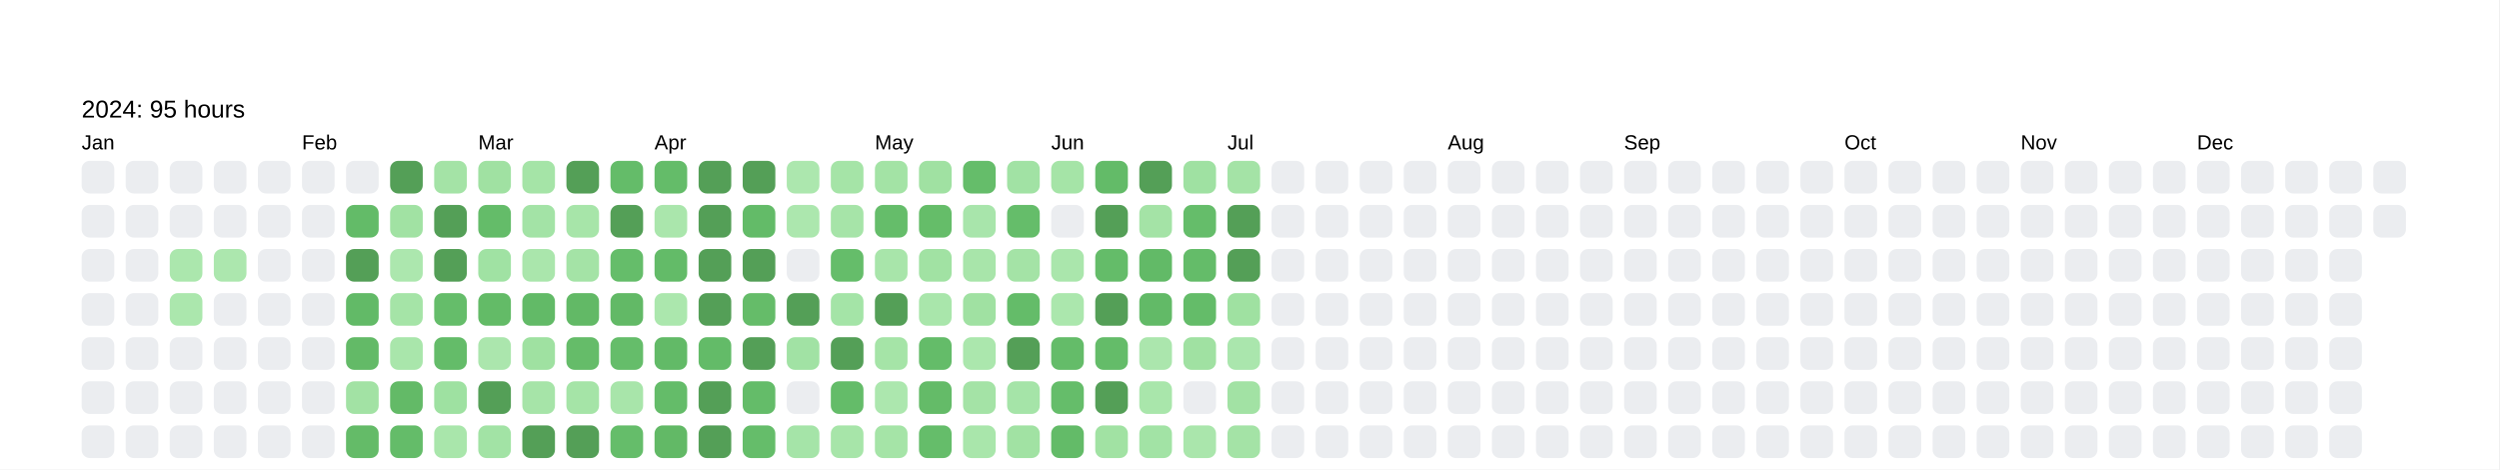
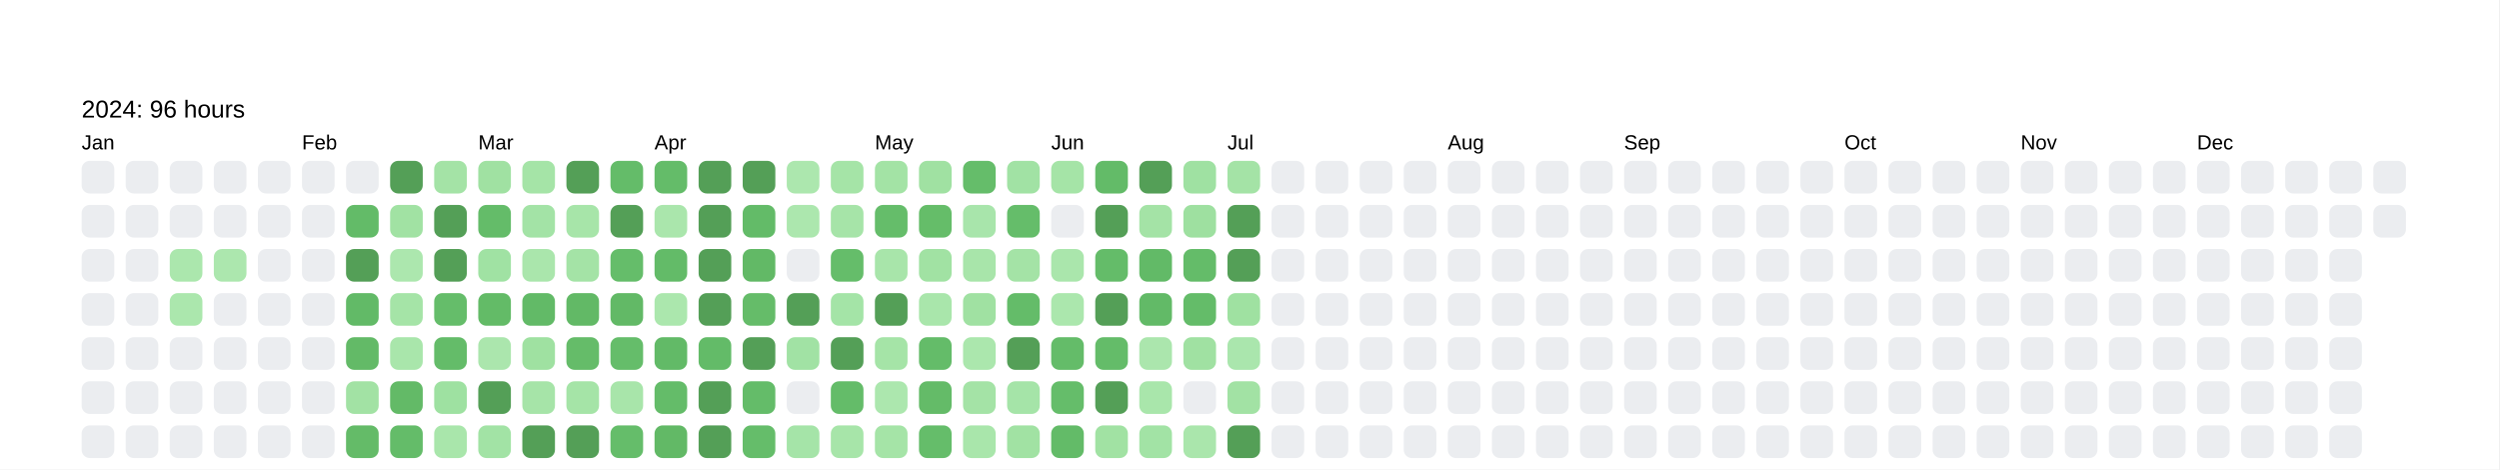
<svg xmlns="http://www.w3.org/2000/svg" baseProfile="full" height="57.5mm" version="1.1" viewBox="0,0,306.2,57.5" width="306.2mm">
  <defs />
  <rect fill="#FFFFFF" height="57.5" width="306.2" x="0" y="0" />
  <text fill="#000000" style="font-size:6px; font-family:Arial; font-weight:bold;" x="10" y="10" />
-   <text fill="#000000" style="font-size:3px; font-family:Arial;" x="10" y="14.4">2024: 95 hours</text>
+   <text fill="#000000" style="font-size:3px; font-family:Arial;" x="10" y="14.4">2024: 96 hours</text>
  <text fill="#000000" style="font-size:2.5px; font-family:Arial" x="10" y="18.3">Jan</text>
  <rect fill="#EBEDF0" height="4" rx="1" ry="1" width="4" x="10" y="19.7" />
  <rect fill="#EBEDF0" height="4" rx="1" ry="1" width="4" x="10" y="25.1" />
  <rect fill="#EBEDF0" height="4" rx="1" ry="1" width="4" x="10" y="30.5" />
  <rect fill="#EBEDF0" height="4" rx="1" ry="1" width="4" x="10" y="35.9" />
  <rect fill="#EBEDF0" height="4" rx="1" ry="1" width="4" x="10" y="41.3" />
  <rect fill="#EBEDF0" height="4" rx="1" ry="1" width="4" x="10" y="46.7" />
  <rect fill="#EBEDF0" height="4" rx="1" ry="1" width="4" x="10" y="52.1" />
  <rect fill="#EBEDF0" height="4" rx="1" ry="1" width="4" x="15.4" y="19.7" />
  <rect fill="#EBEDF0" height="4" rx="1" ry="1" width="4" x="15.4" y="25.1" />
  <rect fill="#EBEDF0" height="4" rx="1" ry="1" width="4" x="15.4" y="30.5" />
  <rect fill="#EBEDF0" height="4" rx="1" ry="1" width="4" x="15.4" y="35.9" />
  <rect fill="#EBEDF0" height="4" rx="1" ry="1" width="4" x="15.4" y="41.3" />
  <rect fill="#EBEDF0" height="4" rx="1" ry="1" width="4" x="15.4" y="46.7" />
  <rect fill="#EBEDF0" height="4" rx="1" ry="1" width="4" x="15.4" y="52.1" />
  <rect fill="#EBEDF0" height="4" rx="1" ry="1" width="4" x="20.8" y="19.7" />
  <rect fill="#EBEDF0" height="4" rx="1" ry="1" width="4" x="20.8" y="25.1" />
  <rect fill="#abe7ad" height="4" rx="1" ry="1" width="4" x="20.8" y="30.5" />
  <rect fill="#abe7ad" height="4" rx="1" ry="1" width="4" x="20.8" y="35.9" />
  <rect fill="#EBEDF0" height="4" rx="1" ry="1" width="4" x="20.8" y="41.3" />
  <rect fill="#EBEDF0" height="4" rx="1" ry="1" width="4" x="20.8" y="46.7" />
  <rect fill="#EBEDF0" height="4" rx="1" ry="1" width="4" x="20.8" y="52.1" />
  <rect fill="#EBEDF0" height="4" rx="1" ry="1" width="4" x="26.2" y="19.7" />
  <rect fill="#EBEDF0" height="4" rx="1" ry="1" width="4" x="26.2" y="25.1" />
  <rect fill="#ace7ae" height="4" rx="1" ry="1" width="4" x="26.2" y="30.5" />
  <rect fill="#EBEDF0" height="4" rx="1" ry="1" width="4" x="26.2" y="35.9" />
  <rect fill="#EBEDF0" height="4" rx="1" ry="1" width="4" x="26.2" y="41.3" />
  <rect fill="#EBEDF0" height="4" rx="1" ry="1" width="4" x="26.2" y="46.7" />
  <rect fill="#EBEDF0" height="4" rx="1" ry="1" width="4" x="26.2" y="52.1" />
  <rect fill="#EBEDF0" height="4" rx="1" ry="1" width="4" x="31.6" y="19.7" />
  <rect fill="#EBEDF0" height="4" rx="1" ry="1" width="4" x="31.6" y="25.1" />
  <rect fill="#EBEDF0" height="4" rx="1" ry="1" width="4" x="31.6" y="30.5" />
  <rect fill="#EBEDF0" height="4" rx="1" ry="1" width="4" x="31.6" y="35.9" />
  <rect fill="#EBEDF0" height="4" rx="1" ry="1" width="4" x="31.6" y="41.3" />
  <rect fill="#EBEDF0" height="4" rx="1" ry="1" width="4" x="31.6" y="46.7" />
  <rect fill="#EBEDF0" height="4" rx="1" ry="1" width="4" x="31.6" y="52.1" />
  <text fill="#000000" style="font-size:2.5px; font-family:Arial" x="37.0" y="18.3">Feb</text>
  <rect fill="#EBEDF0" height="4" rx="1" ry="1" width="4" x="37.0" y="19.7" />
  <rect fill="#EBEDF0" height="4" rx="1" ry="1" width="4" x="37.0" y="25.1" />
  <rect fill="#EBEDF0" height="4" rx="1" ry="1" width="4" x="37.0" y="30.5" />
  <rect fill="#EBEDF0" height="4" rx="1" ry="1" width="4" x="37.0" y="35.9" />
  <rect fill="#EBEDF0" height="4" rx="1" ry="1" width="4" x="37.0" y="41.3" />
  <rect fill="#EBEDF0" height="4" rx="1" ry="1" width="4" x="37.0" y="46.7" />
  <rect fill="#EBEDF0" height="4" rx="1" ry="1" width="4" x="37.0" y="52.1" />
  <rect fill="#EBEDF0" height="4" rx="1" ry="1" width="4" x="42.4" y="19.7" />
  <rect fill="#63bb68" height="4" rx="1" ry="1" width="4" x="42.4" y="25.1" />
  <rect fill="#549F57" height="4" rx="1" ry="1" width="4" x="42.4" y="30.5" />
  <rect fill="#62ba67" height="4" rx="1" ry="1" width="4" x="42.4" y="35.9" />
  <rect fill="#63ba67" height="4" rx="1" ry="1" width="4" x="42.4" y="41.3" />
  <rect fill="#a2e2a4" height="4" rx="1" ry="1" width="4" x="42.4" y="46.7" />
  <rect fill="#64bb68" height="4" rx="1" ry="1" width="4" x="42.4" y="52.1" />
  <rect fill="#549F57" height="4" rx="1" ry="1" width="4" x="47.8" y="19.7" />
  <rect fill="#a1e2a3" height="4" rx="1" ry="1" width="4" x="47.8" y="25.1" />
  <rect fill="#ace7ae" height="4" rx="1" ry="1" width="4" x="47.8" y="30.5" />
  <rect fill="#a5e4a7" height="4" rx="1" ry="1" width="4" x="47.8" y="35.9" />
  <rect fill="#a9e6ab" height="4" rx="1" ry="1" width="4" x="47.8" y="41.3" />
  <rect fill="#63ba67" height="4" rx="1" ry="1" width="4" x="47.8" y="46.7" />
  <rect fill="#64bc69" height="4" rx="1" ry="1" width="4" x="47.8" y="52.1" />
  <rect fill="#a4e3a6" height="4" rx="1" ry="1" width="4" x="53.2" y="19.7" />
  <rect fill="#549F57" height="4" rx="1" ry="1" width="4" x="53.2" y="25.1" />
  <rect fill="#549F57" height="4" rx="1" ry="1" width="4" x="53.2" y="30.5" />
  <rect fill="#65bd6a" height="4" rx="1" ry="1" width="4" x="53.2" y="35.9" />
  <rect fill="#64bc69" height="4" rx="1" ry="1" width="4" x="53.2" y="41.3" />
  <rect fill="#9ee1a1" height="4" rx="1" ry="1" width="4" x="53.2" y="46.7" />
  <rect fill="#a9e6ab" height="4" rx="1" ry="1" width="4" x="53.2" y="52.1" />
  <text fill="#000000" style="font-size:2.5px; font-family:Arial" x="58.6" y="18.3">Mar</text>
  <rect fill="#a0e1a2" height="4" rx="1" ry="1" width="4" x="58.6" y="19.7" />
  <rect fill="#64bc69" height="4" rx="1" ry="1" width="4" x="58.6" y="25.1" />
  <rect fill="#a0e2a3" height="4" rx="1" ry="1" width="4" x="58.6" y="30.5" />
  <rect fill="#63bb67" height="4" rx="1" ry="1" width="4" x="58.6" y="35.9" />
  <rect fill="#abe6ad" height="4" rx="1" ry="1" width="4" x="58.6" y="41.3" />
  <rect fill="#549F57" height="4" rx="1" ry="1" width="4" x="58.6" y="46.7" />
  <rect fill="#a2e3a5" height="4" rx="1" ry="1" width="4" x="58.6" y="52.1" />
  <rect fill="#a5e4a7" height="4" rx="1" ry="1" width="4" x="64" y="19.7" />
  <rect fill="#a3e3a6" height="4" rx="1" ry="1" width="4" x="64" y="25.1" />
  <rect fill="#aae6ac" height="4" rx="1" ry="1" width="4" x="64" y="30.5" />
  <rect fill="#62ba67" height="4" rx="1" ry="1" width="4" x="64" y="35.9" />
  <rect fill="#9fe1a1" height="4" rx="1" ry="1" width="4" x="64" y="41.3" />
  <rect fill="#a6e4a8" height="4" rx="1" ry="1" width="4" x="64" y="46.7" />
  <rect fill="#549F57" height="4" rx="1" ry="1" width="4" x="64" y="52.1" />
  <rect fill="#549F57" height="4" rx="1" ry="1" width="4" x="69.4" y="19.7" />
  <rect fill="#a7e5a9" height="4" rx="1" ry="1" width="4" x="69.4" y="25.1" />
  <rect fill="#a4e3a6" height="4" rx="1" ry="1" width="4" x="69.4" y="30.5" />
  <rect fill="#62b966" height="4" rx="1" ry="1" width="4" x="69.4" y="35.9" />
  <rect fill="#65bc69" height="4" rx="1" ry="1" width="4" x="69.4" y="41.3" />
  <rect fill="#a5e4a7" height="4" rx="1" ry="1" width="4" x="69.4" y="46.7" />
  <rect fill="#549F57" height="4" rx="1" ry="1" width="4" x="69.4" y="52.1" />
  <rect fill="#64bc69" height="4" rx="1" ry="1" width="4" x="74.8" y="19.7" />
  <rect fill="#549F57" height="4" rx="1" ry="1" width="4" x="74.8" y="25.1" />
  <rect fill="#65bd6a" height="4" rx="1" ry="1" width="4" x="74.8" y="30.5" />
  <rect fill="#62b966" height="4" rx="1" ry="1" width="4" x="74.8" y="35.9" />
  <rect fill="#65bd6a" height="4" rx="1" ry="1" width="4" x="74.8" y="41.3" />
  <rect fill="#a8e5aa" height="4" rx="1" ry="1" width="4" x="74.8" y="46.7" />
  <rect fill="#65bd6a" height="4" rx="1" ry="1" width="4" x="74.8" y="52.1" />
  <text fill="#000000" style="font-size:2.5px; font-family:Arial" x="80.2" y="18.3">Apr</text>
  <rect fill="#64bc69" height="4" rx="1" ry="1" width="4" x="80.2" y="19.7" />
  <rect fill="#aae6ac" height="4" rx="1" ry="1" width="4" x="80.2" y="25.1" />
  <rect fill="#63bb68" height="4" rx="1" ry="1" width="4" x="80.2" y="30.5" />
  <rect fill="#abe7ad" height="4" rx="1" ry="1" width="4" x="80.2" y="35.9" />
  <rect fill="#62ba67" height="4" rx="1" ry="1" width="4" x="80.2" y="41.3" />
  <rect fill="#64bc69" height="4" rx="1" ry="1" width="4" x="80.2" y="46.7" />
  <rect fill="#62b966" height="4" rx="1" ry="1" width="4" x="80.2" y="52.1" />
  <rect fill="#549F57" height="4" rx="1" ry="1" width="4" x="85.6" y="19.7" />
  <rect fill="#549F57" height="4" rx="1" ry="1" width="4" x="85.6" y="25.1" />
  <rect fill="#549F57" height="4" rx="1" ry="1" width="4" x="85.6" y="30.5" />
  <rect fill="#549F57" height="4" rx="1" ry="1" width="4" x="85.6" y="35.9" />
  <rect fill="#63bb68" height="4" rx="1" ry="1" width="4" x="85.6" y="41.3" />
  <rect fill="#549F57" height="4" rx="1" ry="1" width="4" x="85.6" y="46.7" />
  <rect fill="#549F57" height="4" rx="1" ry="1" width="4" x="85.6" y="52.1" />
  <rect fill="#549F57" height="4" rx="1" ry="1" width="4" x="91" y="19.7" />
  <rect fill="#63bb68" height="4" rx="1" ry="1" width="4" x="91" y="25.1" />
-   <rect fill="#549F57" height="4" rx="1" ry="1" width="4" x="91" y="30.5" />
+   <rect fill="#62b966" height="4" rx="1" ry="1" width="4" x="91" y="30.5" />
  <rect fill="#65bc69" height="4" rx="1" ry="1" width="4" x="91" y="35.9" />
  <rect fill="#549F57" height="4" rx="1" ry="1" width="4" x="91" y="41.3" />
  <rect fill="#64bc69" height="4" rx="1" ry="1" width="4" x="91" y="46.7" />
  <rect fill="#65bd6a" height="4" rx="1" ry="1" width="4" x="91" y="52.1" />
  <rect fill="#ace7ae" height="4" rx="1" ry="1" width="4" x="96.4" y="19.7" />
  <rect fill="#ace7ae" height="4" rx="1" ry="1" width="4" x="96.4" y="25.1" />
  <rect fill="#EBEDF0" height="4" rx="1" ry="1" width="4" x="96.4" y="30.5" />
  <rect fill="#549F57" height="4" rx="1" ry="1" width="4" x="96.4" y="35.9" />
  <rect fill="#a1e2a4" height="4" rx="1" ry="1" width="4" x="96.4" y="41.3" />
  <rect fill="#EBEDF0" height="4" rx="1" ry="1" width="4" x="96.4" y="46.7" />
  <rect fill="#a5e4a8" height="4" rx="1" ry="1" width="4" x="96.4" y="52.1" />
  <rect fill="#a5e4a7" height="4" rx="1" ry="1" width="4" x="101.8" y="19.7" />
  <rect fill="#a6e4a8" height="4" rx="1" ry="1" width="4" x="101.8" y="25.1" />
  <rect fill="#65bd6a" height="4" rx="1" ry="1" width="4" x="101.8" y="30.5" />
  <rect fill="#a4e4a7" height="4" rx="1" ry="1" width="4" x="101.8" y="35.9" />
  <rect fill="#549F57" height="4" rx="1" ry="1" width="4" x="101.8" y="41.3" />
  <rect fill="#64bc69" height="4" rx="1" ry="1" width="4" x="101.8" y="46.7" />
  <rect fill="#a7e5a9" height="4" rx="1" ry="1" width="4" x="101.8" y="52.1" />
  <text fill="#000000" style="font-size:2.5px; font-family:Arial" x="107.2" y="18.3">May</text>
  <rect fill="#a3e3a5" height="4" rx="1" ry="1" width="4" x="107.2" y="19.7" />
  <rect fill="#65bd6a" height="4" rx="1" ry="1" width="4" x="107.2" y="25.1" />
  <rect fill="#a8e5aa" height="4" rx="1" ry="1" width="4" x="107.2" y="30.5" />
  <rect fill="#549F57" height="4" rx="1" ry="1" width="4" x="107.2" y="35.9" />
  <rect fill="#a5e4a7" height="4" rx="1" ry="1" width="4" x="107.2" y="41.3" />
  <rect fill="#ace7ae" height="4" rx="1" ry="1" width="4" x="107.2" y="46.7" />
  <rect fill="#a5e4a7" height="4" rx="1" ry="1" width="4" x="107.2" y="52.1" />
  <rect fill="#a0e1a2" height="4" rx="1" ry="1" width="4" x="112.6" y="19.7" />
  <rect fill="#65bd69" height="4" rx="1" ry="1" width="4" x="112.6" y="25.1" />
  <rect fill="#a1e2a3" height="4" rx="1" ry="1" width="4" x="112.6" y="30.5" />
  <rect fill="#a9e6ab" height="4" rx="1" ry="1" width="4" x="112.6" y="35.9" />
  <rect fill="#64bc69" height="4" rx="1" ry="1" width="4" x="112.6" y="41.3" />
  <rect fill="#64bb68" height="4" rx="1" ry="1" width="4" x="112.6" y="46.7" />
  <rect fill="#65bd6a" height="4" rx="1" ry="1" width="4" x="112.6" y="52.1" />
  <rect fill="#65bd6a" height="4" rx="1" ry="1" width="4" x="118" y="19.7" />
  <rect fill="#a8e5ab" height="4" rx="1" ry="1" width="4" x="118" y="25.1" />
  <rect fill="#a8e5aa" height="4" rx="1" ry="1" width="4" x="118" y="30.5" />
  <rect fill="#a0e1a2" height="4" rx="1" ry="1" width="4" x="118" y="35.9" />
  <rect fill="#abe7ad" height="4" rx="1" ry="1" width="4" x="118" y="41.3" />
  <rect fill="#a4e3a6" height="4" rx="1" ry="1" width="4" x="118" y="46.7" />
  <rect fill="#a9e6ab" height="4" rx="1" ry="1" width="4" x="118" y="52.1" />
  <rect fill="#a1e2a4" height="4" rx="1" ry="1" width="4" x="123.4" y="19.7" />
  <rect fill="#65bd6a" height="4" rx="1" ry="1" width="4" x="123.4" y="25.1" />
  <rect fill="#a4e3a6" height="4" rx="1" ry="1" width="4" x="123.4" y="30.5" />
  <rect fill="#64bc69" height="4" rx="1" ry="1" width="4" x="123.4" y="35.9" />
  <rect fill="#549F57" height="4" rx="1" ry="1" width="4" x="123.4" y="41.3" />
  <rect fill="#a5e4a8" height="4" rx="1" ry="1" width="4" x="123.4" y="46.7" />
  <rect fill="#a1e2a3" height="4" rx="1" ry="1" width="4" x="123.4" y="52.1" />
  <text fill="#000000" style="font-size:2.5px; font-family:Arial" x="128.8" y="18.3">Jun</text>
  <rect fill="#a5e4a7" height="4" rx="1" ry="1" width="4" x="128.8" y="19.7" />
  <rect fill="#EBEDF0" height="4" rx="1" ry="1" width="4" x="128.8" y="25.1" />
  <rect fill="#aae6ac" height="4" rx="1" ry="1" width="4" x="128.8" y="30.5" />
  <rect fill="#abe7ad" height="4" rx="1" ry="1" width="4" x="128.8" y="35.9" />
  <rect fill="#64bc69" height="4" rx="1" ry="1" width="4" x="128.8" y="41.3" />
  <rect fill="#65bd6a" height="4" rx="1" ry="1" width="4" x="128.8" y="46.7" />
  <rect fill="#63bb68" height="4" rx="1" ry="1" width="4" x="128.8" y="52.1" />
  <rect fill="#63bb68" height="4" rx="1" ry="1" width="4" x="134.2" y="19.7" />
  <rect fill="#549F57" height="4" rx="1" ry="1" width="4" x="134.2" y="25.1" />
  <rect fill="#64bc69" height="4" rx="1" ry="1" width="4" x="134.2" y="30.5" />
  <rect fill="#549F57" height="4" rx="1" ry="1" width="4" x="134.2" y="35.9" />
  <rect fill="#64bc69" height="4" rx="1" ry="1" width="4" x="134.2" y="41.3" />
  <rect fill="#549F57" height="4" rx="1" ry="1" width="4" x="134.2" y="46.7" />
  <rect fill="#a1e2a3" height="4" rx="1" ry="1" width="4" x="134.2" y="52.1" />
  <rect fill="#549F57" height="4" rx="1" ry="1" width="4" x="139.6" y="19.7" />
  <rect fill="#a4e3a6" height="4" rx="1" ry="1" width="4" x="139.6" y="25.1" />
  <rect fill="#62ba67" height="4" rx="1" ry="1" width="4" x="139.6" y="30.5" />
  <rect fill="#62ba67" height="4" rx="1" ry="1" width="4" x="139.6" y="35.9" />
  <rect fill="#abe6ad" height="4" rx="1" ry="1" width="4" x="139.6" y="41.3" />
  <rect fill="#a9e6ab" height="4" rx="1" ry="1" width="4" x="139.6" y="46.7" />
  <rect fill="#a2e3a5" height="4" rx="1" ry="1" width="4" x="139.6" y="52.1" />
  <rect fill="#9fe1a2" height="4" rx="1" ry="1" width="4" x="145" y="19.7" />
-   <rect fill="#65bd6a" height="4" rx="1" ry="1" width="4" x="145" y="25.1" />
+   <rect fill="#9ee0a0" height="4" rx="1" ry="1" width="4" x="145" y="25.1" />
  <rect fill="#64bc69" height="4" rx="1" ry="1" width="4" x="145" y="30.5" />
  <rect fill="#64bc69" height="4" rx="1" ry="1" width="4" x="145" y="35.9" />
  <rect fill="#a0e1a2" height="4" rx="1" ry="1" width="4" x="145" y="41.3" />
  <rect fill="#EBEDF0" height="4" rx="1" ry="1" width="4" x="145" y="46.7" />
  <rect fill="#aae6ac" height="4" rx="1" ry="1" width="4" x="145" y="52.1" />
  <text fill="#000000" style="font-size:2.5px; font-family:Arial" x="150.4" y="18.3">Jul</text>
  <rect fill="#a4e3a6" height="4" rx="1" ry="1" width="4" x="150.4" y="19.7" />
  <rect fill="#549F57" height="4" rx="1" ry="1" width="4" x="150.4" y="25.1" />
  <rect fill="#549F57" height="4" rx="1" ry="1" width="4" x="150.4" y="30.5" />
  <rect fill="#9fe1a1" height="4" rx="1" ry="1" width="4" x="150.4" y="35.9" />
  <rect fill="#aae6ad" height="4" rx="1" ry="1" width="4" x="150.4" y="41.3" />
  <rect fill="#a2e2a4" height="4" rx="1" ry="1" width="4" x="150.4" y="46.7" />
-   <rect fill="#a4e3a6" height="4" rx="1" ry="1" width="4" x="150.4" y="52.1" />
+   <rect fill="#549F57" height="4" rx="1" ry="1" width="4" x="150.4" y="52.1" />
  <rect fill="#EBEDF0" height="4" rx="1" ry="1" width="4" x="155.8" y="19.7" />
  <rect fill="#EBEDF0" height="4" rx="1" ry="1" width="4" x="155.8" y="25.1" />
  <rect fill="#EBEDF0" height="4" rx="1" ry="1" width="4" x="155.8" y="30.5" />
  <rect fill="#EBEDF0" height="4" rx="1" ry="1" width="4" x="155.8" y="35.9" />
  <rect fill="#EBEDF0" height="4" rx="1" ry="1" width="4" x="155.8" y="41.3" />
  <rect fill="#EBEDF0" height="4" rx="1" ry="1" width="4" x="155.8" y="46.7" />
  <rect fill="#EBEDF0" height="4" rx="1" ry="1" width="4" x="155.8" y="52.1" />
  <rect fill="#EBEDF0" height="4" rx="1" ry="1" width="4" x="161.2" y="19.7" />
  <rect fill="#EBEDF0" height="4" rx="1" ry="1" width="4" x="161.2" y="25.1" />
  <rect fill="#EBEDF0" height="4" rx="1" ry="1" width="4" x="161.2" y="30.5" />
  <rect fill="#EBEDF0" height="4" rx="1" ry="1" width="4" x="161.2" y="35.9" />
  <rect fill="#EBEDF0" height="4" rx="1" ry="1" width="4" x="161.2" y="41.3" />
  <rect fill="#EBEDF0" height="4" rx="1" ry="1" width="4" x="161.2" y="46.7" />
  <rect fill="#EBEDF0" height="4" rx="1" ry="1" width="4" x="161.2" y="52.1" />
  <rect fill="#EBEDF0" height="4" rx="1" ry="1" width="4" x="166.6" y="19.7" />
  <rect fill="#EBEDF0" height="4" rx="1" ry="1" width="4" x="166.6" y="25.1" />
  <rect fill="#EBEDF0" height="4" rx="1" ry="1" width="4" x="166.6" y="30.5" />
  <rect fill="#EBEDF0" height="4" rx="1" ry="1" width="4" x="166.6" y="35.9" />
  <rect fill="#EBEDF0" height="4" rx="1" ry="1" width="4" x="166.6" y="41.3" />
  <rect fill="#EBEDF0" height="4" rx="1" ry="1" width="4" x="166.6" y="46.7" />
  <rect fill="#EBEDF0" height="4" rx="1" ry="1" width="4" x="166.6" y="52.1" />
  <rect fill="#EBEDF0" height="4" rx="1" ry="1" width="4" x="172" y="19.7" />
  <rect fill="#EBEDF0" height="4" rx="1" ry="1" width="4" x="172" y="25.1" />
  <rect fill="#EBEDF0" height="4" rx="1" ry="1" width="4" x="172" y="30.5" />
  <rect fill="#EBEDF0" height="4" rx="1" ry="1" width="4" x="172" y="35.9" />
  <rect fill="#EBEDF0" height="4" rx="1" ry="1" width="4" x="172" y="41.3" />
  <rect fill="#EBEDF0" height="4" rx="1" ry="1" width="4" x="172" y="46.7" />
  <rect fill="#EBEDF0" height="4" rx="1" ry="1" width="4" x="172" y="52.1" />
  <text fill="#000000" style="font-size:2.5px; font-family:Arial" x="177.4" y="18.3">Aug</text>
  <rect fill="#EBEDF0" height="4" rx="1" ry="1" width="4" x="177.4" y="19.7" />
  <rect fill="#EBEDF0" height="4" rx="1" ry="1" width="4" x="177.4" y="25.1" />
  <rect fill="#EBEDF0" height="4" rx="1" ry="1" width="4" x="177.4" y="30.5" />
  <rect fill="#EBEDF0" height="4" rx="1" ry="1" width="4" x="177.4" y="35.9" />
  <rect fill="#EBEDF0" height="4" rx="1" ry="1" width="4" x="177.4" y="41.3" />
  <rect fill="#EBEDF0" height="4" rx="1" ry="1" width="4" x="177.4" y="46.7" />
  <rect fill="#EBEDF0" height="4" rx="1" ry="1" width="4" x="177.4" y="52.1" />
  <rect fill="#EBEDF0" height="4" rx="1" ry="1" width="4" x="182.8" y="19.7" />
  <rect fill="#EBEDF0" height="4" rx="1" ry="1" width="4" x="182.8" y="25.1" />
  <rect fill="#EBEDF0" height="4" rx="1" ry="1" width="4" x="182.8" y="30.5" />
  <rect fill="#EBEDF0" height="4" rx="1" ry="1" width="4" x="182.8" y="35.9" />
  <rect fill="#EBEDF0" height="4" rx="1" ry="1" width="4" x="182.8" y="41.3" />
  <rect fill="#EBEDF0" height="4" rx="1" ry="1" width="4" x="182.8" y="46.7" />
  <rect fill="#EBEDF0" height="4" rx="1" ry="1" width="4" x="182.8" y="52.1" />
  <rect fill="#EBEDF0" height="4" rx="1" ry="1" width="4" x="188.2" y="19.7" />
  <rect fill="#EBEDF0" height="4" rx="1" ry="1" width="4" x="188.2" y="25.1" />
  <rect fill="#EBEDF0" height="4" rx="1" ry="1" width="4" x="188.2" y="30.5" />
  <rect fill="#EBEDF0" height="4" rx="1" ry="1" width="4" x="188.2" y="35.9" />
  <rect fill="#EBEDF0" height="4" rx="1" ry="1" width="4" x="188.2" y="41.3" />
  <rect fill="#EBEDF0" height="4" rx="1" ry="1" width="4" x="188.2" y="46.7" />
  <rect fill="#EBEDF0" height="4" rx="1" ry="1" width="4" x="188.2" y="52.1" />
  <rect fill="#EBEDF0" height="4" rx="1" ry="1" width="4" x="193.6" y="19.7" />
  <rect fill="#EBEDF0" height="4" rx="1" ry="1" width="4" x="193.6" y="25.1" />
  <rect fill="#EBEDF0" height="4" rx="1" ry="1" width="4" x="193.6" y="30.5" />
  <rect fill="#EBEDF0" height="4" rx="1" ry="1" width="4" x="193.6" y="35.9" />
  <rect fill="#EBEDF0" height="4" rx="1" ry="1" width="4" x="193.6" y="41.3" />
  <rect fill="#EBEDF0" height="4" rx="1" ry="1" width="4" x="193.6" y="46.7" />
  <rect fill="#EBEDF0" height="4" rx="1" ry="1" width="4" x="193.6" y="52.1" />
  <text fill="#000000" style="font-size:2.5px; font-family:Arial" x="199" y="18.3">Sep</text>
  <rect fill="#EBEDF0" height="4" rx="1" ry="1" width="4" x="199" y="19.7" />
  <rect fill="#EBEDF0" height="4" rx="1" ry="1" width="4" x="199" y="25.1" />
  <rect fill="#EBEDF0" height="4" rx="1" ry="1" width="4" x="199" y="30.5" />
  <rect fill="#EBEDF0" height="4" rx="1" ry="1" width="4" x="199" y="35.9" />
  <rect fill="#EBEDF0" height="4" rx="1" ry="1" width="4" x="199" y="41.3" />
  <rect fill="#EBEDF0" height="4" rx="1" ry="1" width="4" x="199" y="46.7" />
  <rect fill="#EBEDF0" height="4" rx="1" ry="1" width="4" x="199" y="52.1" />
  <rect fill="#EBEDF0" height="4" rx="1" ry="1" width="4" x="204.4" y="19.7" />
  <rect fill="#EBEDF0" height="4" rx="1" ry="1" width="4" x="204.4" y="25.1" />
  <rect fill="#EBEDF0" height="4" rx="1" ry="1" width="4" x="204.4" y="30.5" />
  <rect fill="#EBEDF0" height="4" rx="1" ry="1" width="4" x="204.4" y="35.9" />
  <rect fill="#EBEDF0" height="4" rx="1" ry="1" width="4" x="204.4" y="41.3" />
  <rect fill="#EBEDF0" height="4" rx="1" ry="1" width="4" x="204.4" y="46.7" />
  <rect fill="#EBEDF0" height="4" rx="1" ry="1" width="4" x="204.4" y="52.1" />
  <rect fill="#EBEDF0" height="4" rx="1" ry="1" width="4" x="209.8" y="19.7" />
  <rect fill="#EBEDF0" height="4" rx="1" ry="1" width="4" x="209.8" y="25.1" />
  <rect fill="#EBEDF0" height="4" rx="1" ry="1" width="4" x="209.8" y="30.5" />
  <rect fill="#EBEDF0" height="4" rx="1" ry="1" width="4" x="209.8" y="35.9" />
  <rect fill="#EBEDF0" height="4" rx="1" ry="1" width="4" x="209.8" y="41.3" />
  <rect fill="#EBEDF0" height="4" rx="1" ry="1" width="4" x="209.8" y="46.7" />
  <rect fill="#EBEDF0" height="4" rx="1" ry="1" width="4" x="209.8" y="52.1" />
  <rect fill="#EBEDF0" height="4" rx="1" ry="1" width="4" x="215.2" y="19.7" />
  <rect fill="#EBEDF0" height="4" rx="1" ry="1" width="4" x="215.2" y="25.1" />
  <rect fill="#EBEDF0" height="4" rx="1" ry="1" width="4" x="215.2" y="30.5" />
  <rect fill="#EBEDF0" height="4" rx="1" ry="1" width="4" x="215.2" y="35.9" />
  <rect fill="#EBEDF0" height="4" rx="1" ry="1" width="4" x="215.2" y="41.3" />
  <rect fill="#EBEDF0" height="4" rx="1" ry="1" width="4" x="215.2" y="46.7" />
  <rect fill="#EBEDF0" height="4" rx="1" ry="1" width="4" x="215.2" y="52.1" />
  <rect fill="#EBEDF0" height="4" rx="1" ry="1" width="4" x="220.6" y="19.7" />
  <rect fill="#EBEDF0" height="4" rx="1" ry="1" width="4" x="220.6" y="25.1" />
  <rect fill="#EBEDF0" height="4" rx="1" ry="1" width="4" x="220.6" y="30.5" />
  <rect fill="#EBEDF0" height="4" rx="1" ry="1" width="4" x="220.6" y="35.9" />
  <rect fill="#EBEDF0" height="4" rx="1" ry="1" width="4" x="220.6" y="41.3" />
  <rect fill="#EBEDF0" height="4" rx="1" ry="1" width="4" x="220.6" y="46.7" />
  <rect fill="#EBEDF0" height="4" rx="1" ry="1" width="4" x="220.6" y="52.1" />
  <text fill="#000000" style="font-size:2.5px; font-family:Arial" x="226" y="18.3">Oct</text>
  <rect fill="#EBEDF0" height="4" rx="1" ry="1" width="4" x="226" y="19.7" />
  <rect fill="#EBEDF0" height="4" rx="1" ry="1" width="4" x="226" y="25.1" />
  <rect fill="#EBEDF0" height="4" rx="1" ry="1" width="4" x="226" y="30.5" />
  <rect fill="#EBEDF0" height="4" rx="1" ry="1" width="4" x="226" y="35.9" />
  <rect fill="#EBEDF0" height="4" rx="1" ry="1" width="4" x="226" y="41.3" />
  <rect fill="#EBEDF0" height="4" rx="1" ry="1" width="4" x="226" y="46.7" />
  <rect fill="#EBEDF0" height="4" rx="1" ry="1" width="4" x="226" y="52.1" />
  <rect fill="#EBEDF0" height="4" rx="1" ry="1" width="4" x="231.4" y="19.7" />
  <rect fill="#EBEDF0" height="4" rx="1" ry="1" width="4" x="231.4" y="25.1" />
  <rect fill="#EBEDF0" height="4" rx="1" ry="1" width="4" x="231.4" y="30.5" />
  <rect fill="#EBEDF0" height="4" rx="1" ry="1" width="4" x="231.4" y="35.9" />
  <rect fill="#EBEDF0" height="4" rx="1" ry="1" width="4" x="231.4" y="41.3" />
  <rect fill="#EBEDF0" height="4" rx="1" ry="1" width="4" x="231.4" y="46.7" />
  <rect fill="#EBEDF0" height="4" rx="1" ry="1" width="4" x="231.4" y="52.1" />
  <rect fill="#EBEDF0" height="4" rx="1" ry="1" width="4" x="236.8" y="19.7" />
  <rect fill="#EBEDF0" height="4" rx="1" ry="1" width="4" x="236.8" y="25.1" />
  <rect fill="#EBEDF0" height="4" rx="1" ry="1" width="4" x="236.8" y="30.5" />
  <rect fill="#EBEDF0" height="4" rx="1" ry="1" width="4" x="236.8" y="35.9" />
  <rect fill="#EBEDF0" height="4" rx="1" ry="1" width="4" x="236.8" y="41.3" />
  <rect fill="#EBEDF0" height="4" rx="1" ry="1" width="4" x="236.8" y="46.7" />
  <rect fill="#EBEDF0" height="4" rx="1" ry="1" width="4" x="236.8" y="52.1" />
  <rect fill="#EBEDF0" height="4" rx="1" ry="1" width="4" x="242.2" y="19.7" />
  <rect fill="#EBEDF0" height="4" rx="1" ry="1" width="4" x="242.2" y="25.1" />
  <rect fill="#EBEDF0" height="4" rx="1" ry="1" width="4" x="242.2" y="30.5" />
  <rect fill="#EBEDF0" height="4" rx="1" ry="1" width="4" x="242.2" y="35.9" />
  <rect fill="#EBEDF0" height="4" rx="1" ry="1" width="4" x="242.2" y="41.3" />
  <rect fill="#EBEDF0" height="4" rx="1" ry="1" width="4" x="242.2" y="46.7" />
  <rect fill="#EBEDF0" height="4" rx="1" ry="1" width="4" x="242.2" y="52.1" />
  <text fill="#000000" style="font-size:2.5px; font-family:Arial" x="247.6" y="18.3">Nov</text>
  <rect fill="#EBEDF0" height="4" rx="1" ry="1" width="4" x="247.6" y="19.7" />
  <rect fill="#EBEDF0" height="4" rx="1" ry="1" width="4" x="247.6" y="25.1" />
  <rect fill="#EBEDF0" height="4" rx="1" ry="1" width="4" x="247.6" y="30.5" />
  <rect fill="#EBEDF0" height="4" rx="1" ry="1" width="4" x="247.6" y="35.9" />
  <rect fill="#EBEDF0" height="4" rx="1" ry="1" width="4" x="247.6" y="41.3" />
  <rect fill="#EBEDF0" height="4" rx="1" ry="1" width="4" x="247.6" y="46.7" />
  <rect fill="#EBEDF0" height="4" rx="1" ry="1" width="4" x="247.6" y="52.1" />
  <rect fill="#EBEDF0" height="4" rx="1" ry="1" width="4" x="253" y="19.7" />
  <rect fill="#EBEDF0" height="4" rx="1" ry="1" width="4" x="253" y="25.1" />
  <rect fill="#EBEDF0" height="4" rx="1" ry="1" width="4" x="253" y="30.5" />
  <rect fill="#EBEDF0" height="4" rx="1" ry="1" width="4" x="253" y="35.9" />
  <rect fill="#EBEDF0" height="4" rx="1" ry="1" width="4" x="253" y="41.3" />
  <rect fill="#EBEDF0" height="4" rx="1" ry="1" width="4" x="253" y="46.7" />
  <rect fill="#EBEDF0" height="4" rx="1" ry="1" width="4" x="253" y="52.1" />
  <rect fill="#EBEDF0" height="4" rx="1" ry="1" width="4" x="258.4" y="19.7" />
  <rect fill="#EBEDF0" height="4" rx="1" ry="1" width="4" x="258.4" y="25.1" />
  <rect fill="#EBEDF0" height="4" rx="1" ry="1" width="4" x="258.4" y="30.5" />
  <rect fill="#EBEDF0" height="4" rx="1" ry="1" width="4" x="258.4" y="35.9" />
  <rect fill="#EBEDF0" height="4" rx="1" ry="1" width="4" x="258.4" y="41.3" />
  <rect fill="#EBEDF0" height="4" rx="1" ry="1" width="4" x="258.4" y="46.7" />
  <rect fill="#EBEDF0" height="4" rx="1" ry="1" width="4" x="258.4" y="52.1" />
  <rect fill="#EBEDF0" height="4" rx="1" ry="1" width="4" x="263.8" y="19.7" />
  <rect fill="#EBEDF0" height="4" rx="1" ry="1" width="4" x="263.8" y="25.1" />
  <rect fill="#EBEDF0" height="4" rx="1" ry="1" width="4" x="263.8" y="30.5" />
  <rect fill="#EBEDF0" height="4" rx="1" ry="1" width="4" x="263.8" y="35.9" />
  <rect fill="#EBEDF0" height="4" rx="1" ry="1" width="4" x="263.8" y="41.3" />
  <rect fill="#EBEDF0" height="4" rx="1" ry="1" width="4" x="263.8" y="46.7" />
  <rect fill="#EBEDF0" height="4" rx="1" ry="1" width="4" x="263.8" y="52.1" />
  <text fill="#000000" style="font-size:2.5px; font-family:Arial" x="269.2" y="18.3">Dec</text>
  <rect fill="#EBEDF0" height="4" rx="1" ry="1" width="4" x="269.2" y="19.7" />
  <rect fill="#EBEDF0" height="4" rx="1" ry="1" width="4" x="269.2" y="25.1" />
  <rect fill="#EBEDF0" height="4" rx="1" ry="1" width="4" x="269.2" y="30.5" />
  <rect fill="#EBEDF0" height="4" rx="1" ry="1" width="4" x="269.2" y="35.9" />
  <rect fill="#EBEDF0" height="4" rx="1" ry="1" width="4" x="269.2" y="41.3" />
  <rect fill="#EBEDF0" height="4" rx="1" ry="1" width="4" x="269.2" y="46.7" />
  <rect fill="#EBEDF0" height="4" rx="1" ry="1" width="4" x="269.2" y="52.1" />
  <rect fill="#EBEDF0" height="4" rx="1" ry="1" width="4" x="274.6" y="19.7" />
  <rect fill="#EBEDF0" height="4" rx="1" ry="1" width="4" x="274.6" y="25.1" />
  <rect fill="#EBEDF0" height="4" rx="1" ry="1" width="4" x="274.6" y="30.5" />
  <rect fill="#EBEDF0" height="4" rx="1" ry="1" width="4" x="274.6" y="35.9" />
  <rect fill="#EBEDF0" height="4" rx="1" ry="1" width="4" x="274.6" y="41.3" />
  <rect fill="#EBEDF0" height="4" rx="1" ry="1" width="4" x="274.6" y="46.7" />
  <rect fill="#EBEDF0" height="4" rx="1" ry="1" width="4" x="274.6" y="52.1" />
  <rect fill="#EBEDF0" height="4" rx="1" ry="1" width="4" x="280" y="19.7" />
  <rect fill="#EBEDF0" height="4" rx="1" ry="1" width="4" x="280" y="25.1" />
  <rect fill="#EBEDF0" height="4" rx="1" ry="1" width="4" x="280" y="30.5" />
  <rect fill="#EBEDF0" height="4" rx="1" ry="1" width="4" x="280" y="35.9" />
  <rect fill="#EBEDF0" height="4" rx="1" ry="1" width="4" x="280" y="41.3" />
  <rect fill="#EBEDF0" height="4" rx="1" ry="1" width="4" x="280" y="46.7" />
  <rect fill="#EBEDF0" height="4" rx="1" ry="1" width="4" x="280" y="52.1" />
  <rect fill="#EBEDF0" height="4" rx="1" ry="1" width="4" x="285.4" y="19.7" />
  <rect fill="#EBEDF0" height="4" rx="1" ry="1" width="4" x="285.4" y="25.1" />
  <rect fill="#EBEDF0" height="4" rx="1" ry="1" width="4" x="285.4" y="30.5" />
  <rect fill="#EBEDF0" height="4" rx="1" ry="1" width="4" x="285.4" y="35.9" />
  <rect fill="#EBEDF0" height="4" rx="1" ry="1" width="4" x="285.4" y="41.3" />
  <rect fill="#EBEDF0" height="4" rx="1" ry="1" width="4" x="285.4" y="46.7" />
  <rect fill="#EBEDF0" height="4" rx="1" ry="1" width="4" x="285.4" y="52.1" />
  <rect fill="#EBEDF0" height="4" rx="1" ry="1" width="4" x="290.8" y="19.7" />
  <rect fill="#EBEDF0" height="4" rx="1" ry="1" width="4" x="290.8" y="25.1" />
</svg>
